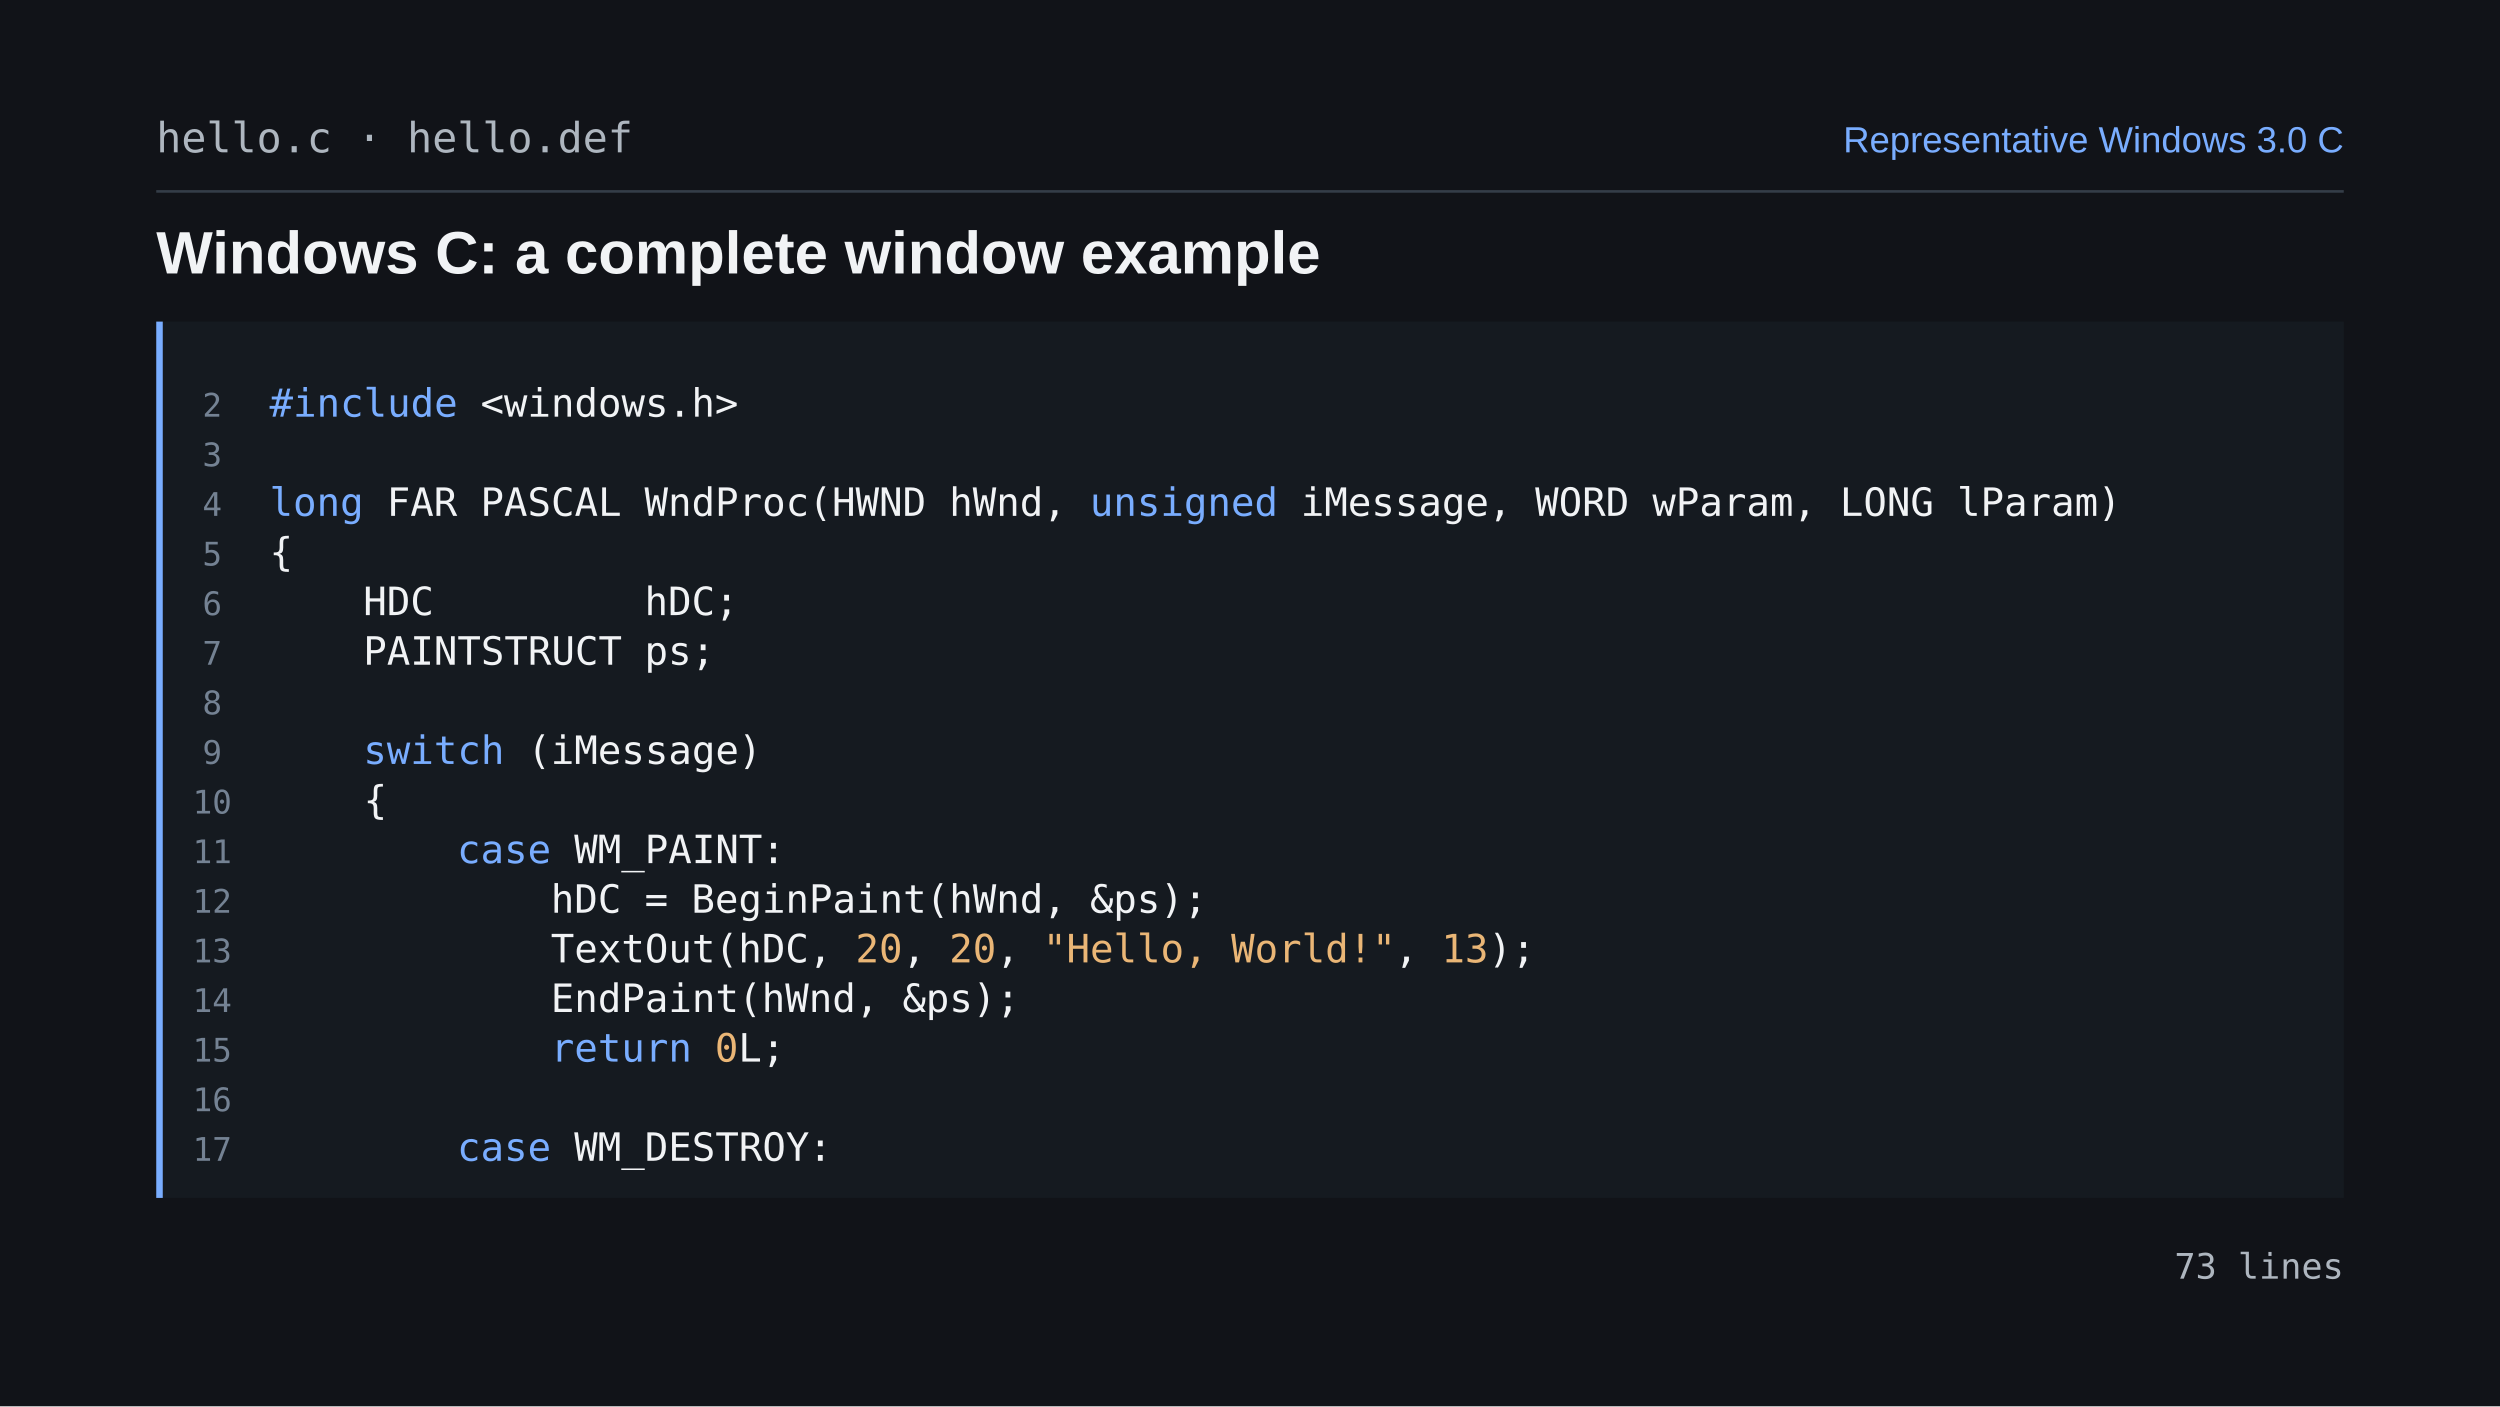
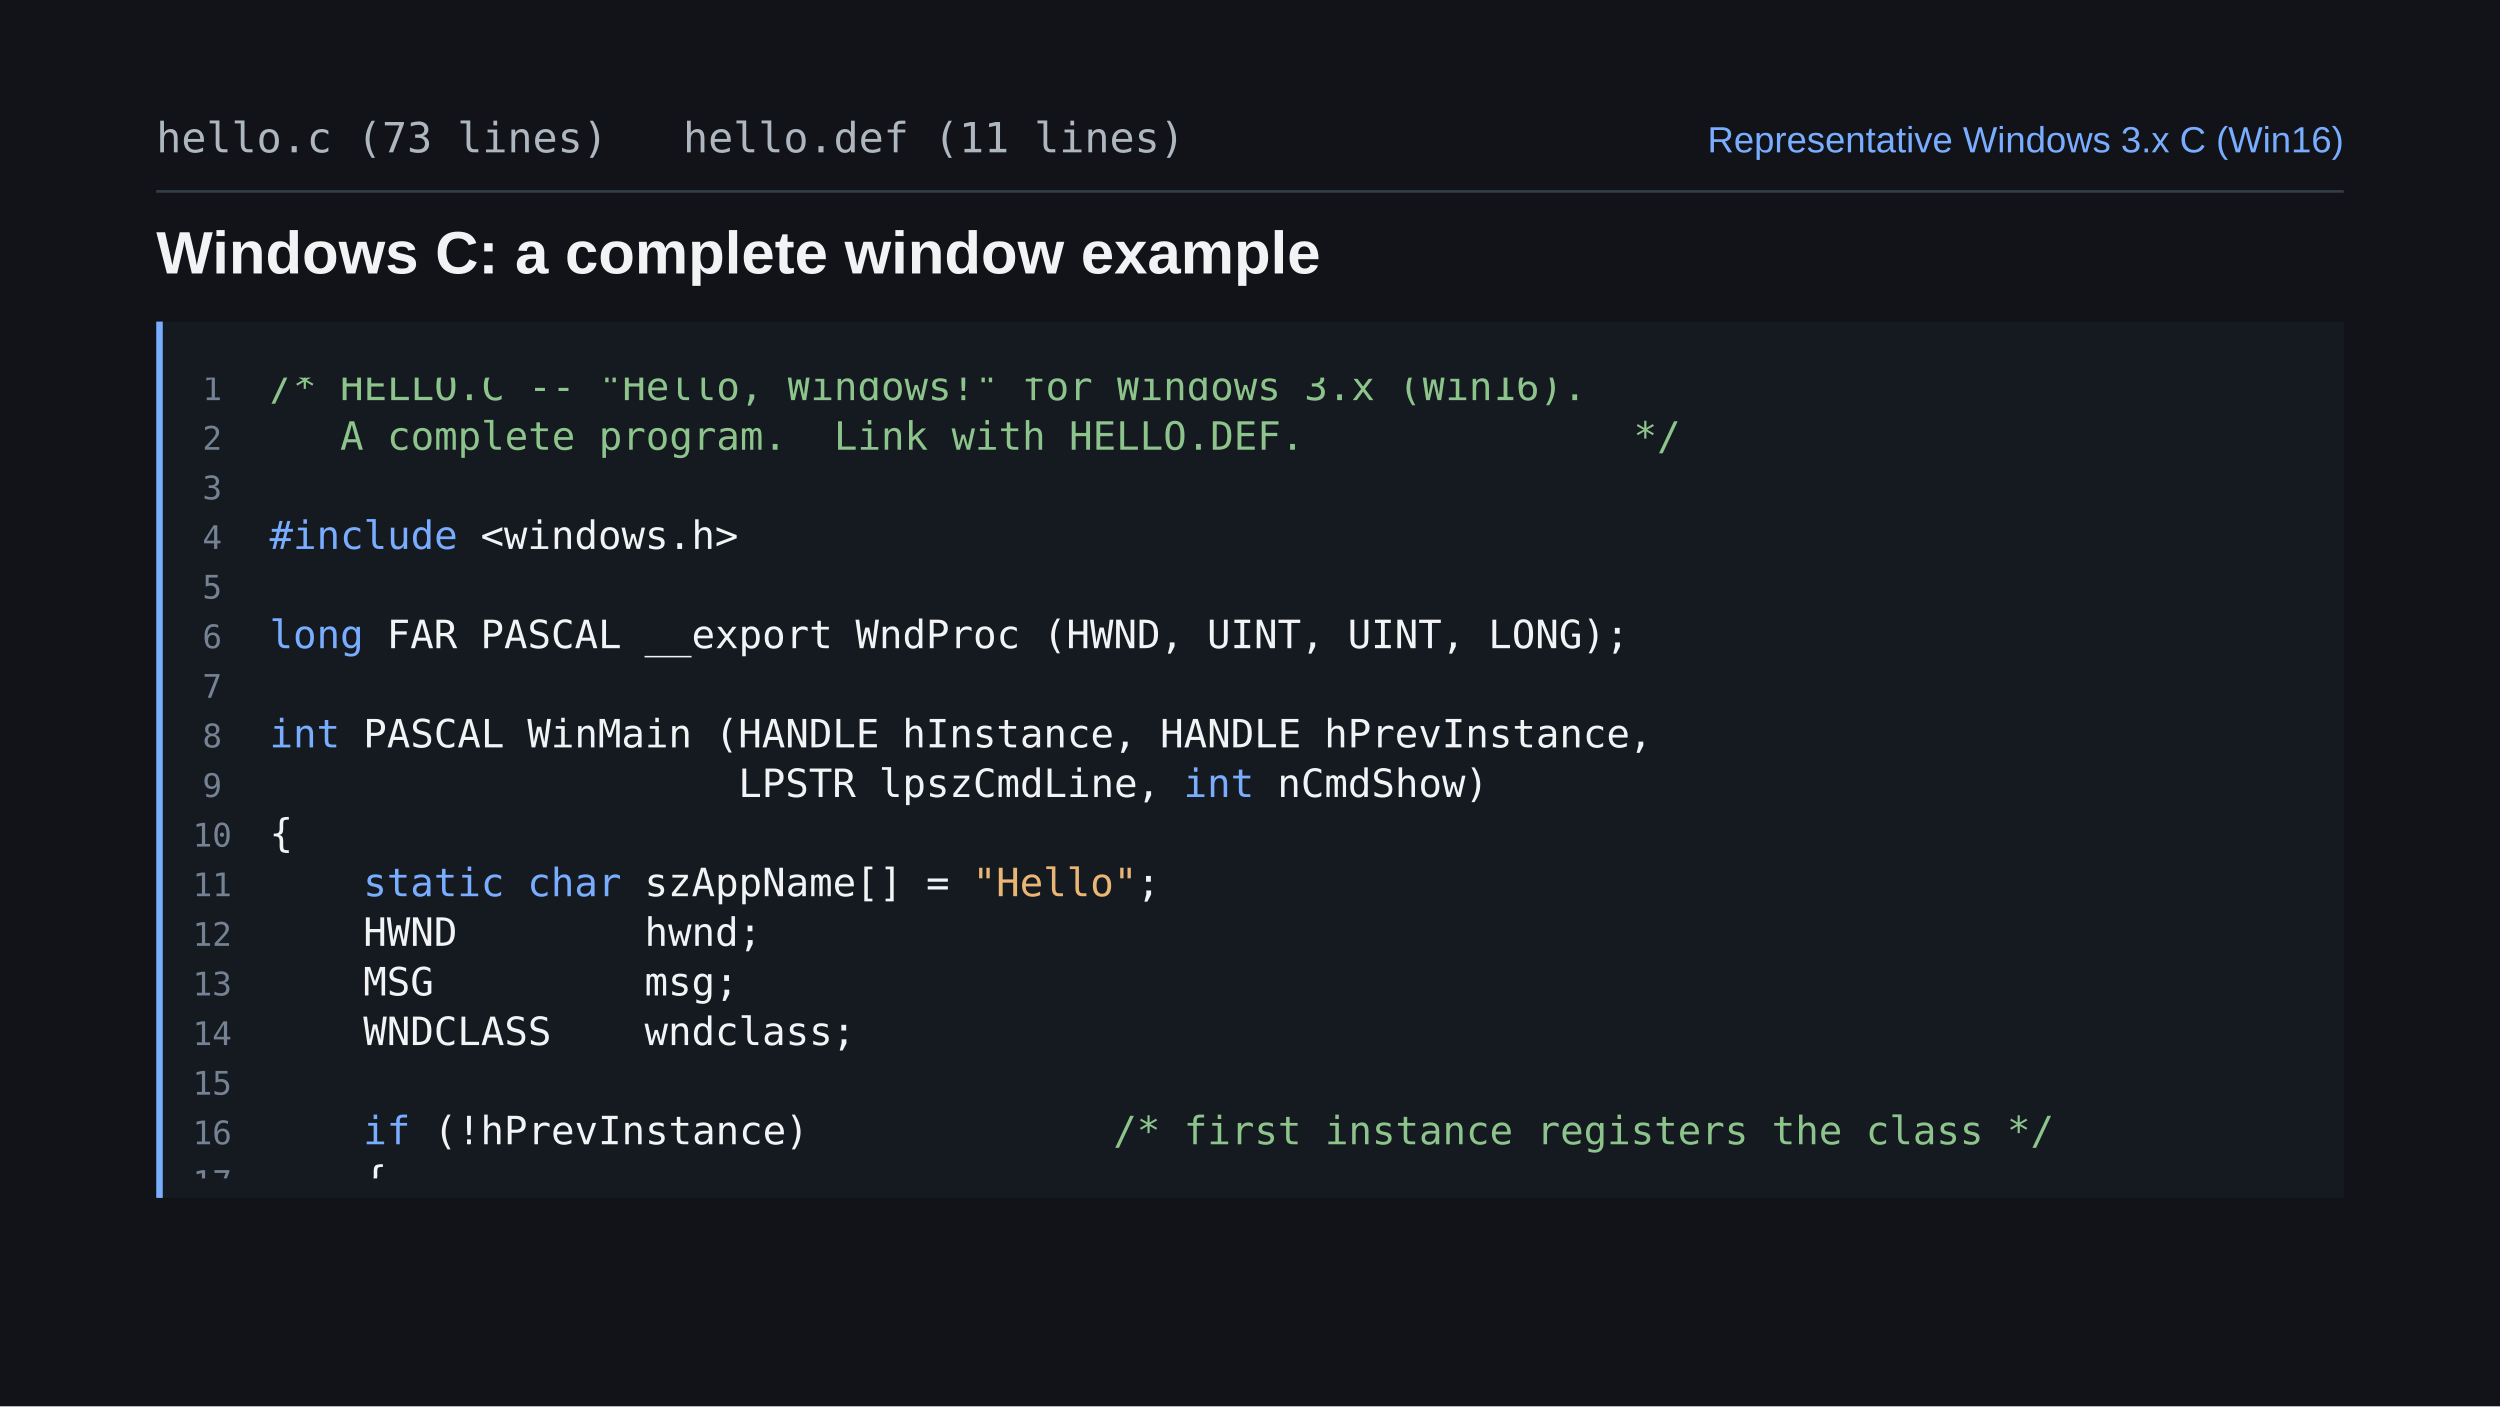
<svg xmlns="http://www.w3.org/2000/svg" width="1920" height="1080" viewBox="0 0 1920 1080" role="img">
  <defs>
    <pattern id="back" width="12" height="12" patternUnits="userSpaceOnUse">
      <path d="M0 6L6 0L12 6L6 12Z" fill="none" stroke="#8fa1c5" stroke-width="1" />
    </pattern>
    <pattern id="felt" width="10" height="10" patternUnits="userSpaceOnUse">
      <path d="M1 2h1M6 7h1" stroke="#ffffff" stroke-opacity=".035" />
    </pattern>
  </defs>
  <rect x="0.00" y="0.00" width="1920.00" height="1080.00" rx="0" fill="#111318" />
-   <text x="120.00" y="117.00" font-family="DejaVu Sans Mono" font-size="32" font-weight="400" fill="#aeb6bf" text-anchor="start" opacity="1" xml:space="preserve">hello.c · hello.def</text>
-   <text x="1800.00" y="117.00" font-family="Liberation Sans" font-size="28" font-weight="400" fill="#79adff" text-anchor="end" opacity="1" xml:space="preserve">Representative Windows 3.0 C</text>
+   <text x="120.00" y="117.00" font-family="DejaVu Sans Mono" font-size="32" font-weight="400" fill="#aeb6bf" text-anchor="start" opacity="1" xml:space="preserve">hello.c (73 lines)   hello.def (11 lines)</text>
+   <text x="1800.00" y="117.00" font-family="Liberation Sans" font-size="28" font-weight="400" fill="#79adff" text-anchor="end" opacity="1" xml:space="preserve">Representative Windows 3.x C (Win16)</text>
  <path d="M120.00 147.00L1800.00 147.00" fill="none" stroke="#343d48" stroke-width="2" />
  <text x="120.00" y="210.00" font-family="Liberation Sans" font-size="46" font-weight="700" fill="#f1f3f5" text-anchor="start" opacity="1" xml:space="preserve">Windows C: a complete window example</text>
  <rect x="120.00" y="247.00" width="1680.00" height="673.00" rx="0" fill="#151a20" />
  <rect x="120.00" y="247.00" width="5.00" height="673.00" rx="0" fill="#79adff" />
-   <text x="163.00" y="320.00" font-family="DejaVu Sans Mono" font-size="25" font-weight="400" fill="#748293" text-anchor="middle" opacity="1" xml:space="preserve">2</text>
-   <text x="207.00" y="320.00" font-family="DejaVu Sans Mono" font-size="30" font-weight="400" fill="#79adff" text-anchor="start" opacity="1" xml:space="preserve">#include</text>
-   <text x="351.00" y="320.00" font-family="DejaVu Sans Mono" font-size="30" font-weight="400" fill="#f1f3f5" text-anchor="start" opacity="1" xml:space="preserve"> &lt;</text>
-   <text x="387.00" y="320.00" font-family="DejaVu Sans Mono" font-size="30" font-weight="400" fill="#f1f3f5" text-anchor="start" opacity="1" xml:space="preserve">windows</text>
-   <text x="513.00" y="320.00" font-family="DejaVu Sans Mono" font-size="30" font-weight="400" fill="#f1f3f5" text-anchor="start" opacity="1" xml:space="preserve">.</text>
-   <text x="531.00" y="320.00" font-family="DejaVu Sans Mono" font-size="30" font-weight="400" fill="#f1f3f5" text-anchor="start" opacity="1" xml:space="preserve">h</text>
-   <text x="549.00" y="320.00" font-family="DejaVu Sans Mono" font-size="30" font-weight="400" fill="#f1f3f5" text-anchor="start" opacity="1" xml:space="preserve">&gt;</text>
-   <text x="163.00" y="358.10" font-family="DejaVu Sans Mono" font-size="25" font-weight="400" fill="#748293" text-anchor="middle" opacity="1" xml:space="preserve">3</text>
-   <text x="163.00" y="396.20" font-family="DejaVu Sans Mono" font-size="25" font-weight="400" fill="#748293" text-anchor="middle" opacity="1" xml:space="preserve">4</text>
-   <text x="207.00" y="396.20" font-family="DejaVu Sans Mono" font-size="30" font-weight="400" fill="#79adff" text-anchor="start" opacity="1" xml:space="preserve">long</text>
-   <text x="279.00" y="396.20" font-family="DejaVu Sans Mono" font-size="30" font-weight="400" fill="#f1f3f5" text-anchor="start" opacity="1" xml:space="preserve"> </text>
-   <text x="297.00" y="396.20" font-family="DejaVu Sans Mono" font-size="30" font-weight="400" fill="#f1f3f5" text-anchor="start" opacity="1" xml:space="preserve">FAR</text>
-   <text x="351.00" y="396.20" font-family="DejaVu Sans Mono" font-size="30" font-weight="400" fill="#f1f3f5" text-anchor="start" opacity="1" xml:space="preserve"> </text>
-   <text x="369.00" y="396.20" font-family="DejaVu Sans Mono" font-size="30" font-weight="400" fill="#f1f3f5" text-anchor="start" opacity="1" xml:space="preserve">PASCAL</text>
-   <text x="477.00" y="396.20" font-family="DejaVu Sans Mono" font-size="30" font-weight="400" fill="#f1f3f5" text-anchor="start" opacity="1" xml:space="preserve"> </text>
-   <text x="495.00" y="396.20" font-family="DejaVu Sans Mono" font-size="30" font-weight="400" fill="#f1f3f5" text-anchor="start" opacity="1" xml:space="preserve">WndProc</text>
-   <text x="621.00" y="396.20" font-family="DejaVu Sans Mono" font-size="30" font-weight="400" fill="#f1f3f5" text-anchor="start" opacity="1" xml:space="preserve">(</text>
-   <text x="639.00" y="396.20" font-family="DejaVu Sans Mono" font-size="30" font-weight="400" fill="#f1f3f5" text-anchor="start" opacity="1" xml:space="preserve">HWND</text>
-   <text x="711.00" y="396.20" font-family="DejaVu Sans Mono" font-size="30" font-weight="400" fill="#f1f3f5" text-anchor="start" opacity="1" xml:space="preserve"> </text>
-   <text x="729.00" y="396.20" font-family="DejaVu Sans Mono" font-size="30" font-weight="400" fill="#f1f3f5" text-anchor="start" opacity="1" xml:space="preserve">hWnd</text>
-   <text x="801.00" y="396.20" font-family="DejaVu Sans Mono" font-size="30" font-weight="400" fill="#f1f3f5" text-anchor="start" opacity="1" xml:space="preserve">, </text>
-   <text x="837.00" y="396.20" font-family="DejaVu Sans Mono" font-size="30" font-weight="400" fill="#79adff" text-anchor="start" opacity="1" xml:space="preserve">unsigned</text>
-   <text x="981.00" y="396.20" font-family="DejaVu Sans Mono" font-size="30" font-weight="400" fill="#f1f3f5" text-anchor="start" opacity="1" xml:space="preserve"> </text>
-   <text x="999.00" y="396.20" font-family="DejaVu Sans Mono" font-size="30" font-weight="400" fill="#f1f3f5" text-anchor="start" opacity="1" xml:space="preserve">iMessage</text>
-   <text x="1143.00" y="396.20" font-family="DejaVu Sans Mono" font-size="30" font-weight="400" fill="#f1f3f5" text-anchor="start" opacity="1" xml:space="preserve">, </text>
-   <text x="1179.00" y="396.20" font-family="DejaVu Sans Mono" font-size="30" font-weight="400" fill="#f1f3f5" text-anchor="start" opacity="1" xml:space="preserve">WORD</text>
-   <text x="1251.00" y="396.20" font-family="DejaVu Sans Mono" font-size="30" font-weight="400" fill="#f1f3f5" text-anchor="start" opacity="1" xml:space="preserve"> </text>
-   <text x="1269.00" y="396.20" font-family="DejaVu Sans Mono" font-size="30" font-weight="400" fill="#f1f3f5" text-anchor="start" opacity="1" xml:space="preserve">wParam</text>
-   <text x="1377.00" y="396.20" font-family="DejaVu Sans Mono" font-size="30" font-weight="400" fill="#f1f3f5" text-anchor="start" opacity="1" xml:space="preserve">, </text>
-   <text x="1413.00" y="396.20" font-family="DejaVu Sans Mono" font-size="30" font-weight="400" fill="#f1f3f5" text-anchor="start" opacity="1" xml:space="preserve">LONG</text>
-   <text x="1485.00" y="396.20" font-family="DejaVu Sans Mono" font-size="30" font-weight="400" fill="#f1f3f5" text-anchor="start" opacity="1" xml:space="preserve"> </text>
-   <text x="1503.00" y="396.20" font-family="DejaVu Sans Mono" font-size="30" font-weight="400" fill="#f1f3f5" text-anchor="start" opacity="1" xml:space="preserve">lParam</text>
-   <text x="1611.00" y="396.20" font-family="DejaVu Sans Mono" font-size="30" font-weight="400" fill="#f1f3f5" text-anchor="start" opacity="1" xml:space="preserve">)</text>
-   <text x="163.00" y="434.30" font-family="DejaVu Sans Mono" font-size="25" font-weight="400" fill="#748293" text-anchor="middle" opacity="1" xml:space="preserve">5</text>
-   <text x="207.00" y="434.30" font-family="DejaVu Sans Mono" font-size="30" font-weight="400" fill="#f1f3f5" text-anchor="start" opacity="1" xml:space="preserve">{</text>
-   <text x="163.00" y="472.40" font-family="DejaVu Sans Mono" font-size="25" font-weight="400" fill="#748293" text-anchor="middle" opacity="1" xml:space="preserve">6</text>
-   <text x="207.00" y="472.40" font-family="DejaVu Sans Mono" font-size="30" font-weight="400" fill="#f1f3f5" text-anchor="start" opacity="1" xml:space="preserve">    </text>
-   <text x="279.00" y="472.40" font-family="DejaVu Sans Mono" font-size="30" font-weight="400" fill="#f1f3f5" text-anchor="start" opacity="1" xml:space="preserve">HDC</text>
-   <text x="333.00" y="472.40" font-family="DejaVu Sans Mono" font-size="30" font-weight="400" fill="#f1f3f5" text-anchor="start" opacity="1" xml:space="preserve">         </text>
-   <text x="495.00" y="472.40" font-family="DejaVu Sans Mono" font-size="30" font-weight="400" fill="#f1f3f5" text-anchor="start" opacity="1" xml:space="preserve">hDC</text>
-   <text x="549.00" y="472.40" font-family="DejaVu Sans Mono" font-size="30" font-weight="400" fill="#f1f3f5" text-anchor="start" opacity="1" xml:space="preserve">;</text>
-   <text x="163.00" y="510.50" font-family="DejaVu Sans Mono" font-size="25" font-weight="400" fill="#748293" text-anchor="middle" opacity="1" xml:space="preserve">7</text>
-   <text x="207.00" y="510.50" font-family="DejaVu Sans Mono" font-size="30" font-weight="400" fill="#f1f3f5" text-anchor="start" opacity="1" xml:space="preserve">    </text>
-   <text x="279.00" y="510.50" font-family="DejaVu Sans Mono" font-size="30" font-weight="400" fill="#f1f3f5" text-anchor="start" opacity="1" xml:space="preserve">PAINTSTRUCT</text>
-   <text x="477.00" y="510.50" font-family="DejaVu Sans Mono" font-size="30" font-weight="400" fill="#f1f3f5" text-anchor="start" opacity="1" xml:space="preserve"> </text>
-   <text x="495.00" y="510.50" font-family="DejaVu Sans Mono" font-size="30" font-weight="400" fill="#f1f3f5" text-anchor="start" opacity="1" xml:space="preserve">ps</text>
-   <text x="531.00" y="510.50" font-family="DejaVu Sans Mono" font-size="30" font-weight="400" fill="#f1f3f5" text-anchor="start" opacity="1" xml:space="preserve">;</text>
-   <text x="163.00" y="548.60" font-family="DejaVu Sans Mono" font-size="25" font-weight="400" fill="#748293" text-anchor="middle" opacity="1" xml:space="preserve">8</text>
-   <text x="163.00" y="586.70" font-family="DejaVu Sans Mono" font-size="25" font-weight="400" fill="#748293" text-anchor="middle" opacity="1" xml:space="preserve">9</text>
-   <text x="207.00" y="586.70" font-family="DejaVu Sans Mono" font-size="30" font-weight="400" fill="#f1f3f5" text-anchor="start" opacity="1" xml:space="preserve">    </text>
-   <text x="279.00" y="586.70" font-family="DejaVu Sans Mono" font-size="30" font-weight="400" fill="#79adff" text-anchor="start" opacity="1" xml:space="preserve">switch</text>
-   <text x="387.00" y="586.70" font-family="DejaVu Sans Mono" font-size="30" font-weight="400" fill="#f1f3f5" text-anchor="start" opacity="1" xml:space="preserve"> (</text>
-   <text x="423.00" y="586.70" font-family="DejaVu Sans Mono" font-size="30" font-weight="400" fill="#f1f3f5" text-anchor="start" opacity="1" xml:space="preserve">iMessage</text>
-   <text x="567.00" y="586.70" font-family="DejaVu Sans Mono" font-size="30" font-weight="400" fill="#f1f3f5" text-anchor="start" opacity="1" xml:space="preserve">)</text>
-   <text x="163.00" y="624.80" font-family="DejaVu Sans Mono" font-size="25" font-weight="400" fill="#748293" text-anchor="middle" opacity="1" xml:space="preserve">10</text>
-   <text x="207.00" y="624.80" font-family="DejaVu Sans Mono" font-size="30" font-weight="400" fill="#f1f3f5" text-anchor="start" opacity="1" xml:space="preserve">    {</text>
-   <text x="163.00" y="662.90" font-family="DejaVu Sans Mono" font-size="25" font-weight="400" fill="#748293" text-anchor="middle" opacity="1" xml:space="preserve">11</text>
-   <text x="207.00" y="662.90" font-family="DejaVu Sans Mono" font-size="30" font-weight="400" fill="#f1f3f5" text-anchor="start" opacity="1" xml:space="preserve">        </text>
-   <text x="351.00" y="662.90" font-family="DejaVu Sans Mono" font-size="30" font-weight="400" fill="#79adff" text-anchor="start" opacity="1" xml:space="preserve">case</text>
-   <text x="423.00" y="662.90" font-family="DejaVu Sans Mono" font-size="30" font-weight="400" fill="#f1f3f5" text-anchor="start" opacity="1" xml:space="preserve"> </text>
-   <text x="441.00" y="662.90" font-family="DejaVu Sans Mono" font-size="30" font-weight="400" fill="#f1f3f5" text-anchor="start" opacity="1" xml:space="preserve">WM_PAINT</text>
-   <text x="585.00" y="662.90" font-family="DejaVu Sans Mono" font-size="30" font-weight="400" fill="#f1f3f5" text-anchor="start" opacity="1" xml:space="preserve">:</text>
-   <text x="163.00" y="701.00" font-family="DejaVu Sans Mono" font-size="25" font-weight="400" fill="#748293" text-anchor="middle" opacity="1" xml:space="preserve">12</text>
-   <text x="207.00" y="701.00" font-family="DejaVu Sans Mono" font-size="30" font-weight="400" fill="#f1f3f5" text-anchor="start" opacity="1" xml:space="preserve">            </text>
-   <text x="423.00" y="701.00" font-family="DejaVu Sans Mono" font-size="30" font-weight="400" fill="#f1f3f5" text-anchor="start" opacity="1" xml:space="preserve">hDC</text>
-   <text x="477.00" y="701.00" font-family="DejaVu Sans Mono" font-size="30" font-weight="400" fill="#f1f3f5" text-anchor="start" opacity="1" xml:space="preserve"> = </text>
-   <text x="531.00" y="701.00" font-family="DejaVu Sans Mono" font-size="30" font-weight="400" fill="#f1f3f5" text-anchor="start" opacity="1" xml:space="preserve">BeginPaint</text>
-   <text x="711.00" y="701.00" font-family="DejaVu Sans Mono" font-size="30" font-weight="400" fill="#f1f3f5" text-anchor="start" opacity="1" xml:space="preserve">(</text>
-   <text x="729.00" y="701.00" font-family="DejaVu Sans Mono" font-size="30" font-weight="400" fill="#f1f3f5" text-anchor="start" opacity="1" xml:space="preserve">hWnd</text>
-   <text x="801.00" y="701.00" font-family="DejaVu Sans Mono" font-size="30" font-weight="400" fill="#f1f3f5" text-anchor="start" opacity="1" xml:space="preserve">, &amp;</text>
-   <text x="855.00" y="701.00" font-family="DejaVu Sans Mono" font-size="30" font-weight="400" fill="#f1f3f5" text-anchor="start" opacity="1" xml:space="preserve">ps</text>
-   <text x="891.00" y="701.00" font-family="DejaVu Sans Mono" font-size="30" font-weight="400" fill="#f1f3f5" text-anchor="start" opacity="1" xml:space="preserve">);</text>
-   <text x="163.00" y="739.10" font-family="DejaVu Sans Mono" font-size="25" font-weight="400" fill="#748293" text-anchor="middle" opacity="1" xml:space="preserve">13</text>
-   <text x="207.00" y="739.10" font-family="DejaVu Sans Mono" font-size="30" font-weight="400" fill="#f1f3f5" text-anchor="start" opacity="1" xml:space="preserve">            </text>
-   <text x="423.00" y="739.10" font-family="DejaVu Sans Mono" font-size="30" font-weight="400" fill="#f1f3f5" text-anchor="start" opacity="1" xml:space="preserve">TextOut</text>
-   <text x="549.00" y="739.10" font-family="DejaVu Sans Mono" font-size="30" font-weight="400" fill="#f1f3f5" text-anchor="start" opacity="1" xml:space="preserve">(</text>
-   <text x="567.00" y="739.10" font-family="DejaVu Sans Mono" font-size="30" font-weight="400" fill="#f1f3f5" text-anchor="start" opacity="1" xml:space="preserve">hDC</text>
-   <text x="621.00" y="739.10" font-family="DejaVu Sans Mono" font-size="30" font-weight="400" fill="#f1f3f5" text-anchor="start" opacity="1" xml:space="preserve">, </text>
-   <text x="657.00" y="739.10" font-family="DejaVu Sans Mono" font-size="30" font-weight="400" fill="#eab676" text-anchor="start" opacity="1" xml:space="preserve">20</text>
-   <text x="693.00" y="739.10" font-family="DejaVu Sans Mono" font-size="30" font-weight="400" fill="#f1f3f5" text-anchor="start" opacity="1" xml:space="preserve">, </text>
-   <text x="729.00" y="739.10" font-family="DejaVu Sans Mono" font-size="30" font-weight="400" fill="#eab676" text-anchor="start" opacity="1" xml:space="preserve">20</text>
-   <text x="765.00" y="739.10" font-family="DejaVu Sans Mono" font-size="30" font-weight="400" fill="#f1f3f5" text-anchor="start" opacity="1" xml:space="preserve">, </text>
-   <text x="801.00" y="739.10" font-family="DejaVu Sans Mono" font-size="30" font-weight="400" fill="#eab676" text-anchor="start" opacity="1" xml:space="preserve">"Hello, World!"</text>
-   <text x="1071.00" y="739.10" font-family="DejaVu Sans Mono" font-size="30" font-weight="400" fill="#f1f3f5" text-anchor="start" opacity="1" xml:space="preserve">, </text>
-   <text x="1107.00" y="739.10" font-family="DejaVu Sans Mono" font-size="30" font-weight="400" fill="#eab676" text-anchor="start" opacity="1" xml:space="preserve">13</text>
-   <text x="1143.00" y="739.10" font-family="DejaVu Sans Mono" font-size="30" font-weight="400" fill="#f1f3f5" text-anchor="start" opacity="1" xml:space="preserve">);</text>
-   <text x="163.00" y="777.20" font-family="DejaVu Sans Mono" font-size="25" font-weight="400" fill="#748293" text-anchor="middle" opacity="1" xml:space="preserve">14</text>
-   <text x="207.00" y="777.20" font-family="DejaVu Sans Mono" font-size="30" font-weight="400" fill="#f1f3f5" text-anchor="start" opacity="1" xml:space="preserve">            </text>
-   <text x="423.00" y="777.20" font-family="DejaVu Sans Mono" font-size="30" font-weight="400" fill="#f1f3f5" text-anchor="start" opacity="1" xml:space="preserve">EndPaint</text>
-   <text x="567.00" y="777.20" font-family="DejaVu Sans Mono" font-size="30" font-weight="400" fill="#f1f3f5" text-anchor="start" opacity="1" xml:space="preserve">(</text>
-   <text x="585.00" y="777.20" font-family="DejaVu Sans Mono" font-size="30" font-weight="400" fill="#f1f3f5" text-anchor="start" opacity="1" xml:space="preserve">hWnd</text>
-   <text x="657.00" y="777.20" font-family="DejaVu Sans Mono" font-size="30" font-weight="400" fill="#f1f3f5" text-anchor="start" opacity="1" xml:space="preserve">, &amp;</text>
-   <text x="711.00" y="777.20" font-family="DejaVu Sans Mono" font-size="30" font-weight="400" fill="#f1f3f5" text-anchor="start" opacity="1" xml:space="preserve">ps</text>
-   <text x="747.00" y="777.20" font-family="DejaVu Sans Mono" font-size="30" font-weight="400" fill="#f1f3f5" text-anchor="start" opacity="1" xml:space="preserve">);</text>
-   <text x="163.00" y="815.30" font-family="DejaVu Sans Mono" font-size="25" font-weight="400" fill="#748293" text-anchor="middle" opacity="1" xml:space="preserve">15</text>
-   <text x="207.00" y="815.30" font-family="DejaVu Sans Mono" font-size="30" font-weight="400" fill="#f1f3f5" text-anchor="start" opacity="1" xml:space="preserve">            </text>
-   <text x="423.00" y="815.30" font-family="DejaVu Sans Mono" font-size="30" font-weight="400" fill="#79adff" text-anchor="start" opacity="1" xml:space="preserve">return</text>
-   <text x="531.00" y="815.30" font-family="DejaVu Sans Mono" font-size="30" font-weight="400" fill="#f1f3f5" text-anchor="start" opacity="1" xml:space="preserve"> </text>
-   <text x="549.00" y="815.30" font-family="DejaVu Sans Mono" font-size="30" font-weight="400" fill="#eab676" text-anchor="start" opacity="1" xml:space="preserve">0</text>
-   <text x="567.00" y="815.30" font-family="DejaVu Sans Mono" font-size="30" font-weight="400" fill="#f1f3f5" text-anchor="start" opacity="1" xml:space="preserve">L</text>
-   <text x="585.00" y="815.30" font-family="DejaVu Sans Mono" font-size="30" font-weight="400" fill="#f1f3f5" text-anchor="start" opacity="1" xml:space="preserve">;</text>
-   <text x="163.00" y="853.40" font-family="DejaVu Sans Mono" font-size="25" font-weight="400" fill="#748293" text-anchor="middle" opacity="1" xml:space="preserve">16</text>
-   <text x="163.00" y="891.50" font-family="DejaVu Sans Mono" font-size="25" font-weight="400" fill="#748293" text-anchor="middle" opacity="1" xml:space="preserve">17</text>
-   <text x="207.00" y="891.50" font-family="DejaVu Sans Mono" font-size="30" font-weight="400" fill="#f1f3f5" text-anchor="start" opacity="1" xml:space="preserve">        </text>
-   <text x="351.00" y="891.50" font-family="DejaVu Sans Mono" font-size="30" font-weight="400" fill="#79adff" text-anchor="start" opacity="1" xml:space="preserve">case</text>
-   <text x="423.00" y="891.50" font-family="DejaVu Sans Mono" font-size="30" font-weight="400" fill="#f1f3f5" text-anchor="start" opacity="1" xml:space="preserve"> </text>
-   <text x="441.00" y="891.50" font-family="DejaVu Sans Mono" font-size="30" font-weight="400" fill="#f1f3f5" text-anchor="start" opacity="1" xml:space="preserve">WM_DESTROY</text>
-   <text x="621.00" y="891.50" font-family="DejaVu Sans Mono" font-size="30" font-weight="400" fill="#f1f3f5" text-anchor="start" opacity="1" xml:space="preserve">:</text>
-   <text x="1800.00" y="982.00" font-family="DejaVu Sans Mono" font-size="27" font-weight="400" fill="#aeb6bf" text-anchor="end" opacity="1" xml:space="preserve">73 lines</text>
+   <clipPath id="view">
+     <rect x="125" y="290" width="1675" height="615" />
+   </clipPath>
+   <g clip-path="url(#view)">
+     <text x="163.00" y="307.30" font-family="DejaVu Sans Mono" font-size="25" font-weight="400" fill="#748293" text-anchor="middle" opacity="1" xml:space="preserve">1</text>
+     <text x="207.00" y="307.30" font-family="DejaVu Sans Mono" font-size="30" font-weight="400" fill="#8dc48c" text-anchor="start" opacity="1" xml:space="preserve">/* HELLO.C -- "Hello, Windows!" for Windows 3.x (Win16).</text>
+     <text x="163.00" y="345.40" font-family="DejaVu Sans Mono" font-size="25" font-weight="400" fill="#748293" text-anchor="middle" opacity="1" xml:space="preserve">2</text>
+     <text x="207.00" y="345.40" font-family="DejaVu Sans Mono" font-size="30" font-weight="400" fill="#8dc48c" text-anchor="start" opacity="1" xml:space="preserve">   A complete program.  Link with HELLO.DEF.              */</text>
+     <text x="163.00" y="383.50" font-family="DejaVu Sans Mono" font-size="25" font-weight="400" fill="#748293" text-anchor="middle" opacity="1" xml:space="preserve">3</text>
+     <text x="163.00" y="421.60" font-family="DejaVu Sans Mono" font-size="25" font-weight="400" fill="#748293" text-anchor="middle" opacity="1" xml:space="preserve">4</text>
+     <text x="207.00" y="421.60" font-family="DejaVu Sans Mono" font-size="30" font-weight="400" fill="#79adff" text-anchor="start" opacity="1" xml:space="preserve">#include</text>
+     <text x="351.00" y="421.60" font-family="DejaVu Sans Mono" font-size="30" font-weight="400" fill="#f1f3f5" text-anchor="start" opacity="1" xml:space="preserve"> &lt;</text>
+     <text x="387.00" y="421.60" font-family="DejaVu Sans Mono" font-size="30" font-weight="400" fill="#f1f3f5" text-anchor="start" opacity="1" xml:space="preserve">windows</text>
+     <text x="513.00" y="421.60" font-family="DejaVu Sans Mono" font-size="30" font-weight="400" fill="#f1f3f5" text-anchor="start" opacity="1" xml:space="preserve">.</text>
+     <text x="531.00" y="421.60" font-family="DejaVu Sans Mono" font-size="30" font-weight="400" fill="#f1f3f5" text-anchor="start" opacity="1" xml:space="preserve">h</text>
+     <text x="549.00" y="421.60" font-family="DejaVu Sans Mono" font-size="30" font-weight="400" fill="#f1f3f5" text-anchor="start" opacity="1" xml:space="preserve">&gt;</text>
+     <text x="163.00" y="459.70" font-family="DejaVu Sans Mono" font-size="25" font-weight="400" fill="#748293" text-anchor="middle" opacity="1" xml:space="preserve">5</text>
+     <text x="163.00" y="497.80" font-family="DejaVu Sans Mono" font-size="25" font-weight="400" fill="#748293" text-anchor="middle" opacity="1" xml:space="preserve">6</text>
+     <text x="207.00" y="497.80" font-family="DejaVu Sans Mono" font-size="30" font-weight="400" fill="#79adff" text-anchor="start" opacity="1" xml:space="preserve">long</text>
+     <text x="279.00" y="497.80" font-family="DejaVu Sans Mono" font-size="30" font-weight="400" fill="#f1f3f5" text-anchor="start" opacity="1" xml:space="preserve"> </text>
+     <text x="297.00" y="497.80" font-family="DejaVu Sans Mono" font-size="30" font-weight="400" fill="#f1f3f5" text-anchor="start" opacity="1" xml:space="preserve">FAR</text>
+     <text x="351.00" y="497.80" font-family="DejaVu Sans Mono" font-size="30" font-weight="400" fill="#f1f3f5" text-anchor="start" opacity="1" xml:space="preserve"> </text>
+     <text x="369.00" y="497.80" font-family="DejaVu Sans Mono" font-size="30" font-weight="400" fill="#f1f3f5" text-anchor="start" opacity="1" xml:space="preserve">PASCAL</text>
+     <text x="477.00" y="497.80" font-family="DejaVu Sans Mono" font-size="30" font-weight="400" fill="#f1f3f5" text-anchor="start" opacity="1" xml:space="preserve"> </text>
+     <text x="495.00" y="497.80" font-family="DejaVu Sans Mono" font-size="30" font-weight="400" fill="#f1f3f5" text-anchor="start" opacity="1" xml:space="preserve">__export</text>
+     <text x="639.00" y="497.80" font-family="DejaVu Sans Mono" font-size="30" font-weight="400" fill="#f1f3f5" text-anchor="start" opacity="1" xml:space="preserve"> </text>
+     <text x="657.00" y="497.80" font-family="DejaVu Sans Mono" font-size="30" font-weight="400" fill="#f1f3f5" text-anchor="start" opacity="1" xml:space="preserve">WndProc</text>
+     <text x="783.00" y="497.80" font-family="DejaVu Sans Mono" font-size="30" font-weight="400" fill="#f1f3f5" text-anchor="start" opacity="1" xml:space="preserve"> (</text>
+     <text x="819.00" y="497.80" font-family="DejaVu Sans Mono" font-size="30" font-weight="400" fill="#f1f3f5" text-anchor="start" opacity="1" xml:space="preserve">HWND</text>
+     <text x="891.00" y="497.80" font-family="DejaVu Sans Mono" font-size="30" font-weight="400" fill="#f1f3f5" text-anchor="start" opacity="1" xml:space="preserve">, </text>
+     <text x="927.00" y="497.80" font-family="DejaVu Sans Mono" font-size="30" font-weight="400" fill="#f1f3f5" text-anchor="start" opacity="1" xml:space="preserve">UINT</text>
+     <text x="999.00" y="497.80" font-family="DejaVu Sans Mono" font-size="30" font-weight="400" fill="#f1f3f5" text-anchor="start" opacity="1" xml:space="preserve">, </text>
+     <text x="1035.00" y="497.80" font-family="DejaVu Sans Mono" font-size="30" font-weight="400" fill="#f1f3f5" text-anchor="start" opacity="1" xml:space="preserve">UINT</text>
+     <text x="1107.00" y="497.80" font-family="DejaVu Sans Mono" font-size="30" font-weight="400" fill="#f1f3f5" text-anchor="start" opacity="1" xml:space="preserve">, </text>
+     <text x="1143.00" y="497.80" font-family="DejaVu Sans Mono" font-size="30" font-weight="400" fill="#f1f3f5" text-anchor="start" opacity="1" xml:space="preserve">LONG</text>
+     <text x="1215.00" y="497.80" font-family="DejaVu Sans Mono" font-size="30" font-weight="400" fill="#f1f3f5" text-anchor="start" opacity="1" xml:space="preserve">);</text>
+     <text x="163.00" y="535.90" font-family="DejaVu Sans Mono" font-size="25" font-weight="400" fill="#748293" text-anchor="middle" opacity="1" xml:space="preserve">7</text>
+     <text x="163.00" y="574.00" font-family="DejaVu Sans Mono" font-size="25" font-weight="400" fill="#748293" text-anchor="middle" opacity="1" xml:space="preserve">8</text>
+     <text x="207.00" y="574.00" font-family="DejaVu Sans Mono" font-size="30" font-weight="400" fill="#79adff" text-anchor="start" opacity="1" xml:space="preserve">int</text>
+     <text x="261.00" y="574.00" font-family="DejaVu Sans Mono" font-size="30" font-weight="400" fill="#f1f3f5" text-anchor="start" opacity="1" xml:space="preserve"> </text>
+     <text x="279.00" y="574.00" font-family="DejaVu Sans Mono" font-size="30" font-weight="400" fill="#f1f3f5" text-anchor="start" opacity="1" xml:space="preserve">PASCAL</text>
+     <text x="387.00" y="574.00" font-family="DejaVu Sans Mono" font-size="30" font-weight="400" fill="#f1f3f5" text-anchor="start" opacity="1" xml:space="preserve"> </text>
+     <text x="405.00" y="574.00" font-family="DejaVu Sans Mono" font-size="30" font-weight="400" fill="#f1f3f5" text-anchor="start" opacity="1" xml:space="preserve">WinMain</text>
+     <text x="531.00" y="574.00" font-family="DejaVu Sans Mono" font-size="30" font-weight="400" fill="#f1f3f5" text-anchor="start" opacity="1" xml:space="preserve"> (</text>
+     <text x="567.00" y="574.00" font-family="DejaVu Sans Mono" font-size="30" font-weight="400" fill="#f1f3f5" text-anchor="start" opacity="1" xml:space="preserve">HANDLE</text>
+     <text x="675.00" y="574.00" font-family="DejaVu Sans Mono" font-size="30" font-weight="400" fill="#f1f3f5" text-anchor="start" opacity="1" xml:space="preserve"> </text>
+     <text x="693.00" y="574.00" font-family="DejaVu Sans Mono" font-size="30" font-weight="400" fill="#f1f3f5" text-anchor="start" opacity="1" xml:space="preserve">hInstance</text>
+     <text x="855.00" y="574.00" font-family="DejaVu Sans Mono" font-size="30" font-weight="400" fill="#f1f3f5" text-anchor="start" opacity="1" xml:space="preserve">, </text>
+     <text x="891.00" y="574.00" font-family="DejaVu Sans Mono" font-size="30" font-weight="400" fill="#f1f3f5" text-anchor="start" opacity="1" xml:space="preserve">HANDLE</text>
+     <text x="999.00" y="574.00" font-family="DejaVu Sans Mono" font-size="30" font-weight="400" fill="#f1f3f5" text-anchor="start" opacity="1" xml:space="preserve"> </text>
+     <text x="1017.00" y="574.00" font-family="DejaVu Sans Mono" font-size="30" font-weight="400" fill="#f1f3f5" text-anchor="start" opacity="1" xml:space="preserve">hPrevInstance</text>
+     <text x="1251.00" y="574.00" font-family="DejaVu Sans Mono" font-size="30" font-weight="400" fill="#f1f3f5" text-anchor="start" opacity="1" xml:space="preserve">,</text>
+     <text x="163.00" y="612.10" font-family="DejaVu Sans Mono" font-size="25" font-weight="400" fill="#748293" text-anchor="middle" opacity="1" xml:space="preserve">9</text>
+     <text x="207.00" y="612.10" font-family="DejaVu Sans Mono" font-size="30" font-weight="400" fill="#f1f3f5" text-anchor="start" opacity="1" xml:space="preserve">                    </text>
+     <text x="567.00" y="612.10" font-family="DejaVu Sans Mono" font-size="30" font-weight="400" fill="#f1f3f5" text-anchor="start" opacity="1" xml:space="preserve">LPSTR</text>
+     <text x="657.00" y="612.10" font-family="DejaVu Sans Mono" font-size="30" font-weight="400" fill="#f1f3f5" text-anchor="start" opacity="1" xml:space="preserve"> </text>
+     <text x="675.00" y="612.10" font-family="DejaVu Sans Mono" font-size="30" font-weight="400" fill="#f1f3f5" text-anchor="start" opacity="1" xml:space="preserve">lpszCmdLine</text>
+     <text x="873.00" y="612.10" font-family="DejaVu Sans Mono" font-size="30" font-weight="400" fill="#f1f3f5" text-anchor="start" opacity="1" xml:space="preserve">, </text>
+     <text x="909.00" y="612.10" font-family="DejaVu Sans Mono" font-size="30" font-weight="400" fill="#79adff" text-anchor="start" opacity="1" xml:space="preserve">int</text>
+     <text x="963.00" y="612.10" font-family="DejaVu Sans Mono" font-size="30" font-weight="400" fill="#f1f3f5" text-anchor="start" opacity="1" xml:space="preserve"> </text>
+     <text x="981.00" y="612.10" font-family="DejaVu Sans Mono" font-size="30" font-weight="400" fill="#f1f3f5" text-anchor="start" opacity="1" xml:space="preserve">nCmdShow</text>
+     <text x="1125.00" y="612.10" font-family="DejaVu Sans Mono" font-size="30" font-weight="400" fill="#f1f3f5" text-anchor="start" opacity="1" xml:space="preserve">)</text>
+     <text x="163.00" y="650.20" font-family="DejaVu Sans Mono" font-size="25" font-weight="400" fill="#748293" text-anchor="middle" opacity="1" xml:space="preserve">10</text>
+     <text x="207.00" y="650.20" font-family="DejaVu Sans Mono" font-size="30" font-weight="400" fill="#f1f3f5" text-anchor="start" opacity="1" xml:space="preserve">{</text>
+     <text x="163.00" y="688.30" font-family="DejaVu Sans Mono" font-size="25" font-weight="400" fill="#748293" text-anchor="middle" opacity="1" xml:space="preserve">11</text>
+     <text x="207.00" y="688.30" font-family="DejaVu Sans Mono" font-size="30" font-weight="400" fill="#f1f3f5" text-anchor="start" opacity="1" xml:space="preserve">    </text>
+     <text x="279.00" y="688.30" font-family="DejaVu Sans Mono" font-size="30" font-weight="400" fill="#79adff" text-anchor="start" opacity="1" xml:space="preserve">static</text>
+     <text x="387.00" y="688.30" font-family="DejaVu Sans Mono" font-size="30" font-weight="400" fill="#f1f3f5" text-anchor="start" opacity="1" xml:space="preserve"> </text>
+     <text x="405.00" y="688.30" font-family="DejaVu Sans Mono" font-size="30" font-weight="400" fill="#79adff" text-anchor="start" opacity="1" xml:space="preserve">char</text>
+     <text x="477.00" y="688.30" font-family="DejaVu Sans Mono" font-size="30" font-weight="400" fill="#f1f3f5" text-anchor="start" opacity="1" xml:space="preserve"> </text>
+     <text x="495.00" y="688.30" font-family="DejaVu Sans Mono" font-size="30" font-weight="400" fill="#f1f3f5" text-anchor="start" opacity="1" xml:space="preserve">szAppName</text>
+     <text x="657.00" y="688.30" font-family="DejaVu Sans Mono" font-size="30" font-weight="400" fill="#f1f3f5" text-anchor="start" opacity="1" xml:space="preserve">[] = </text>
+     <text x="747.00" y="688.30" font-family="DejaVu Sans Mono" font-size="30" font-weight="400" fill="#eab676" text-anchor="start" opacity="1" xml:space="preserve">"Hello"</text>
+     <text x="873.00" y="688.30" font-family="DejaVu Sans Mono" font-size="30" font-weight="400" fill="#f1f3f5" text-anchor="start" opacity="1" xml:space="preserve">;</text>
+     <text x="163.00" y="726.40" font-family="DejaVu Sans Mono" font-size="25" font-weight="400" fill="#748293" text-anchor="middle" opacity="1" xml:space="preserve">12</text>
+     <text x="207.00" y="726.40" font-family="DejaVu Sans Mono" font-size="30" font-weight="400" fill="#f1f3f5" text-anchor="start" opacity="1" xml:space="preserve">    </text>
+     <text x="279.00" y="726.40" font-family="DejaVu Sans Mono" font-size="30" font-weight="400" fill="#f1f3f5" text-anchor="start" opacity="1" xml:space="preserve">HWND</text>
+     <text x="351.00" y="726.40" font-family="DejaVu Sans Mono" font-size="30" font-weight="400" fill="#f1f3f5" text-anchor="start" opacity="1" xml:space="preserve">        </text>
+     <text x="495.00" y="726.40" font-family="DejaVu Sans Mono" font-size="30" font-weight="400" fill="#f1f3f5" text-anchor="start" opacity="1" xml:space="preserve">hwnd</text>
+     <text x="567.00" y="726.40" font-family="DejaVu Sans Mono" font-size="30" font-weight="400" fill="#f1f3f5" text-anchor="start" opacity="1" xml:space="preserve">;</text>
+     <text x="163.00" y="764.50" font-family="DejaVu Sans Mono" font-size="25" font-weight="400" fill="#748293" text-anchor="middle" opacity="1" xml:space="preserve">13</text>
+     <text x="207.00" y="764.50" font-family="DejaVu Sans Mono" font-size="30" font-weight="400" fill="#f1f3f5" text-anchor="start" opacity="1" xml:space="preserve">    </text>
+     <text x="279.00" y="764.50" font-family="DejaVu Sans Mono" font-size="30" font-weight="400" fill="#f1f3f5" text-anchor="start" opacity="1" xml:space="preserve">MSG</text>
+     <text x="333.00" y="764.50" font-family="DejaVu Sans Mono" font-size="30" font-weight="400" fill="#f1f3f5" text-anchor="start" opacity="1" xml:space="preserve">         </text>
+     <text x="495.00" y="764.50" font-family="DejaVu Sans Mono" font-size="30" font-weight="400" fill="#f1f3f5" text-anchor="start" opacity="1" xml:space="preserve">msg</text>
+     <text x="549.00" y="764.50" font-family="DejaVu Sans Mono" font-size="30" font-weight="400" fill="#f1f3f5" text-anchor="start" opacity="1" xml:space="preserve">;</text>
+     <text x="163.00" y="802.60" font-family="DejaVu Sans Mono" font-size="25" font-weight="400" fill="#748293" text-anchor="middle" opacity="1" xml:space="preserve">14</text>
+     <text x="207.00" y="802.60" font-family="DejaVu Sans Mono" font-size="30" font-weight="400" fill="#f1f3f5" text-anchor="start" opacity="1" xml:space="preserve">    </text>
+     <text x="279.00" y="802.60" font-family="DejaVu Sans Mono" font-size="30" font-weight="400" fill="#f1f3f5" text-anchor="start" opacity="1" xml:space="preserve">WNDCLASS</text>
+     <text x="423.00" y="802.60" font-family="DejaVu Sans Mono" font-size="30" font-weight="400" fill="#f1f3f5" text-anchor="start" opacity="1" xml:space="preserve">    </text>
+     <text x="495.00" y="802.60" font-family="DejaVu Sans Mono" font-size="30" font-weight="400" fill="#f1f3f5" text-anchor="start" opacity="1" xml:space="preserve">wndclass</text>
+     <text x="639.00" y="802.60" font-family="DejaVu Sans Mono" font-size="30" font-weight="400" fill="#f1f3f5" text-anchor="start" opacity="1" xml:space="preserve">;</text>
+     <text x="163.00" y="840.70" font-family="DejaVu Sans Mono" font-size="25" font-weight="400" fill="#748293" text-anchor="middle" opacity="1" xml:space="preserve">15</text>
+     <text x="163.00" y="878.80" font-family="DejaVu Sans Mono" font-size="25" font-weight="400" fill="#748293" text-anchor="middle" opacity="1" xml:space="preserve">16</text>
+     <text x="207.00" y="878.80" font-family="DejaVu Sans Mono" font-size="30" font-weight="400" fill="#f1f3f5" text-anchor="start" opacity="1" xml:space="preserve">    </text>
+     <text x="279.00" y="878.80" font-family="DejaVu Sans Mono" font-size="30" font-weight="400" fill="#79adff" text-anchor="start" opacity="1" xml:space="preserve">if</text>
+     <text x="315.00" y="878.80" font-family="DejaVu Sans Mono" font-size="30" font-weight="400" fill="#f1f3f5" text-anchor="start" opacity="1" xml:space="preserve"> (!</text>
+     <text x="369.00" y="878.80" font-family="DejaVu Sans Mono" font-size="30" font-weight="400" fill="#f1f3f5" text-anchor="start" opacity="1" xml:space="preserve">hPrevInstance</text>
+     <text x="603.00" y="878.80" font-family="DejaVu Sans Mono" font-size="30" font-weight="400" fill="#f1f3f5" text-anchor="start" opacity="1" xml:space="preserve">)             </text>
+     <text x="855.00" y="878.80" font-family="DejaVu Sans Mono" font-size="30" font-weight="400" fill="#8dc48c" text-anchor="start" opacity="1" xml:space="preserve">/* first instance registers the class */</text>
+     <text x="163.00" y="916.90" font-family="DejaVu Sans Mono" font-size="25" font-weight="400" fill="#748293" text-anchor="middle" opacity="1" xml:space="preserve">17</text>
+     <text x="207.00" y="916.90" font-family="DejaVu Sans Mono" font-size="30" font-weight="400" fill="#f1f3f5" text-anchor="start" opacity="1" xml:space="preserve">    {</text>
+     <text x="163.00" y="955.00" font-family="DejaVu Sans Mono" font-size="25" font-weight="400" fill="#748293" text-anchor="middle" opacity="1" xml:space="preserve">18</text>
+     <text x="207.00" y="955.00" font-family="DejaVu Sans Mono" font-size="30" font-weight="400" fill="#f1f3f5" text-anchor="start" opacity="1" xml:space="preserve">        </text>
+     <text x="351.00" y="955.00" font-family="DejaVu Sans Mono" font-size="30" font-weight="400" fill="#f1f3f5" text-anchor="start" opacity="1" xml:space="preserve">wndclass</text>
+     <text x="495.00" y="955.00" font-family="DejaVu Sans Mono" font-size="30" font-weight="400" fill="#f1f3f5" text-anchor="start" opacity="1" xml:space="preserve">.</text>
+     <text x="513.00" y="955.00" font-family="DejaVu Sans Mono" font-size="30" font-weight="400" fill="#f1f3f5" text-anchor="start" opacity="1" xml:space="preserve">style</text>
+     <text x="603.00" y="955.00" font-family="DejaVu Sans Mono" font-size="30" font-weight="400" fill="#f1f3f5" text-anchor="start" opacity="1" xml:space="preserve">         = </text>
+     <text x="801.00" y="955.00" font-family="DejaVu Sans Mono" font-size="30" font-weight="400" fill="#f1f3f5" text-anchor="start" opacity="1" xml:space="preserve">CS_HREDRAW</text>
+     <text x="981.00" y="955.00" font-family="DejaVu Sans Mono" font-size="30" font-weight="400" fill="#f1f3f5" text-anchor="start" opacity="1" xml:space="preserve"> | </text>
+     <text x="1035.00" y="955.00" font-family="DejaVu Sans Mono" font-size="30" font-weight="400" fill="#f1f3f5" text-anchor="start" opacity="1" xml:space="preserve">CS_VREDRAW</text>
+     <text x="1215.00" y="955.00" font-family="DejaVu Sans Mono" font-size="30" font-weight="400" fill="#f1f3f5" text-anchor="start" opacity="1" xml:space="preserve">;</text>
+   </g>
</svg>
